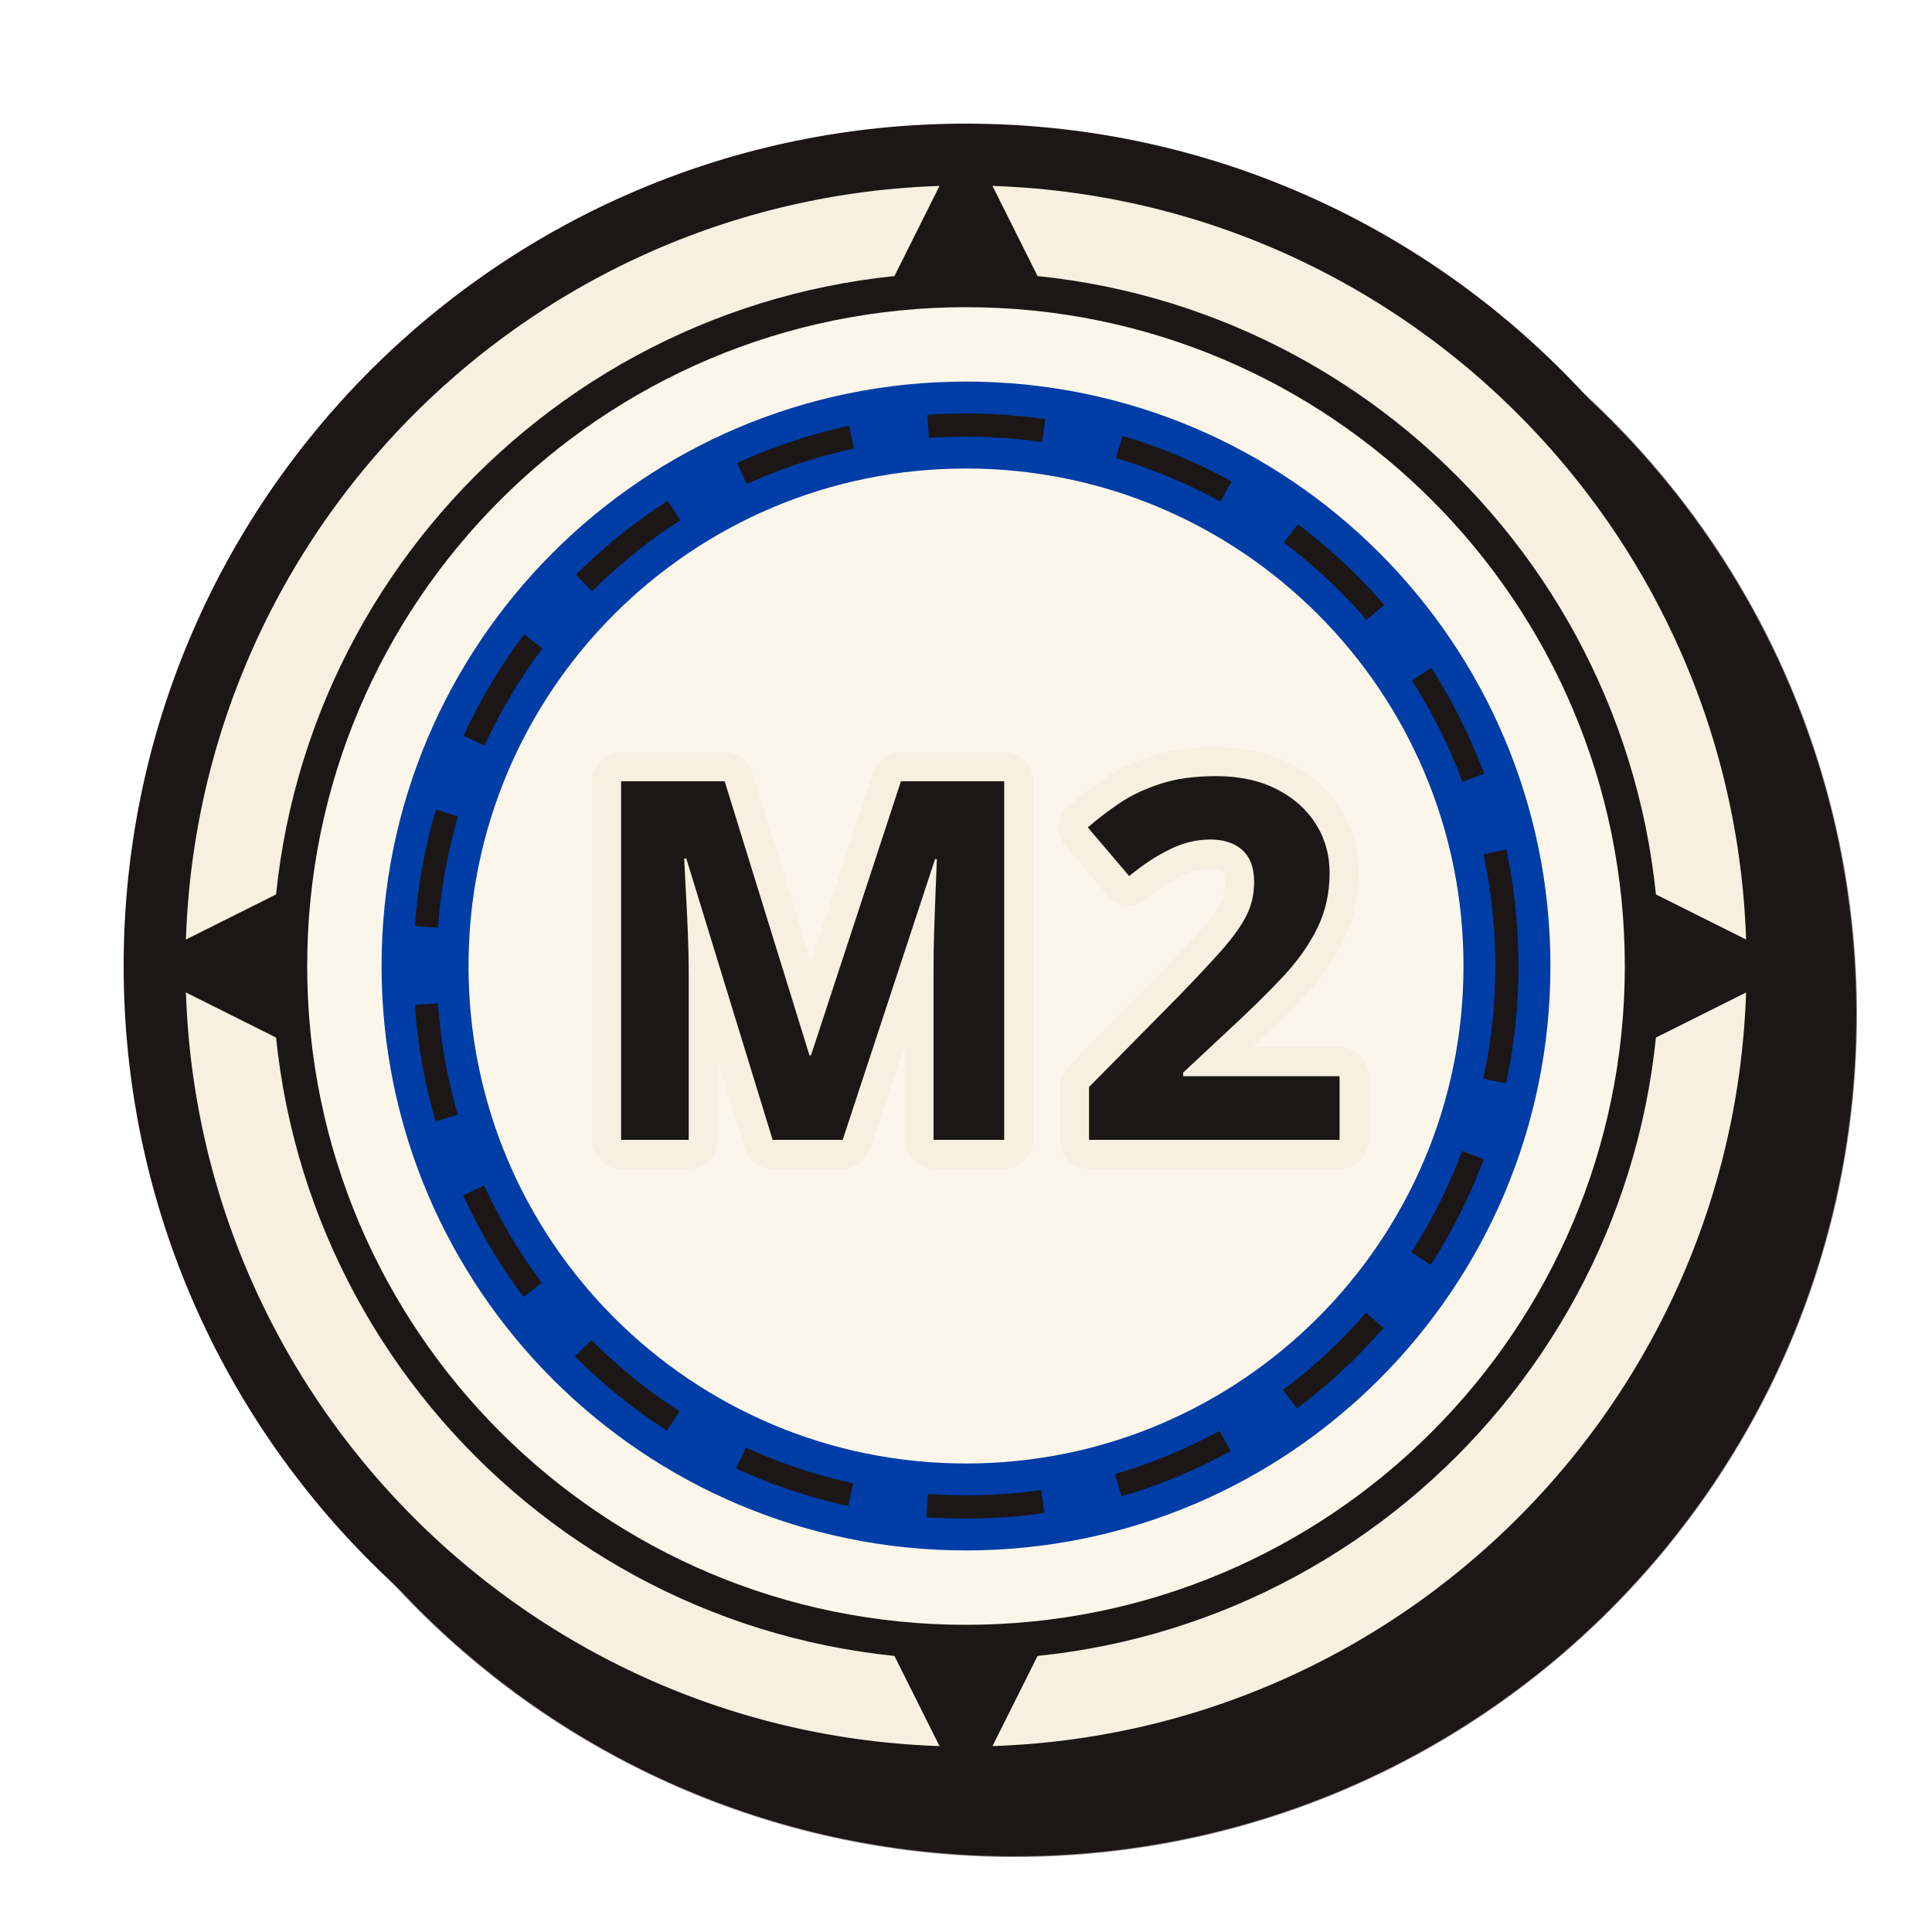
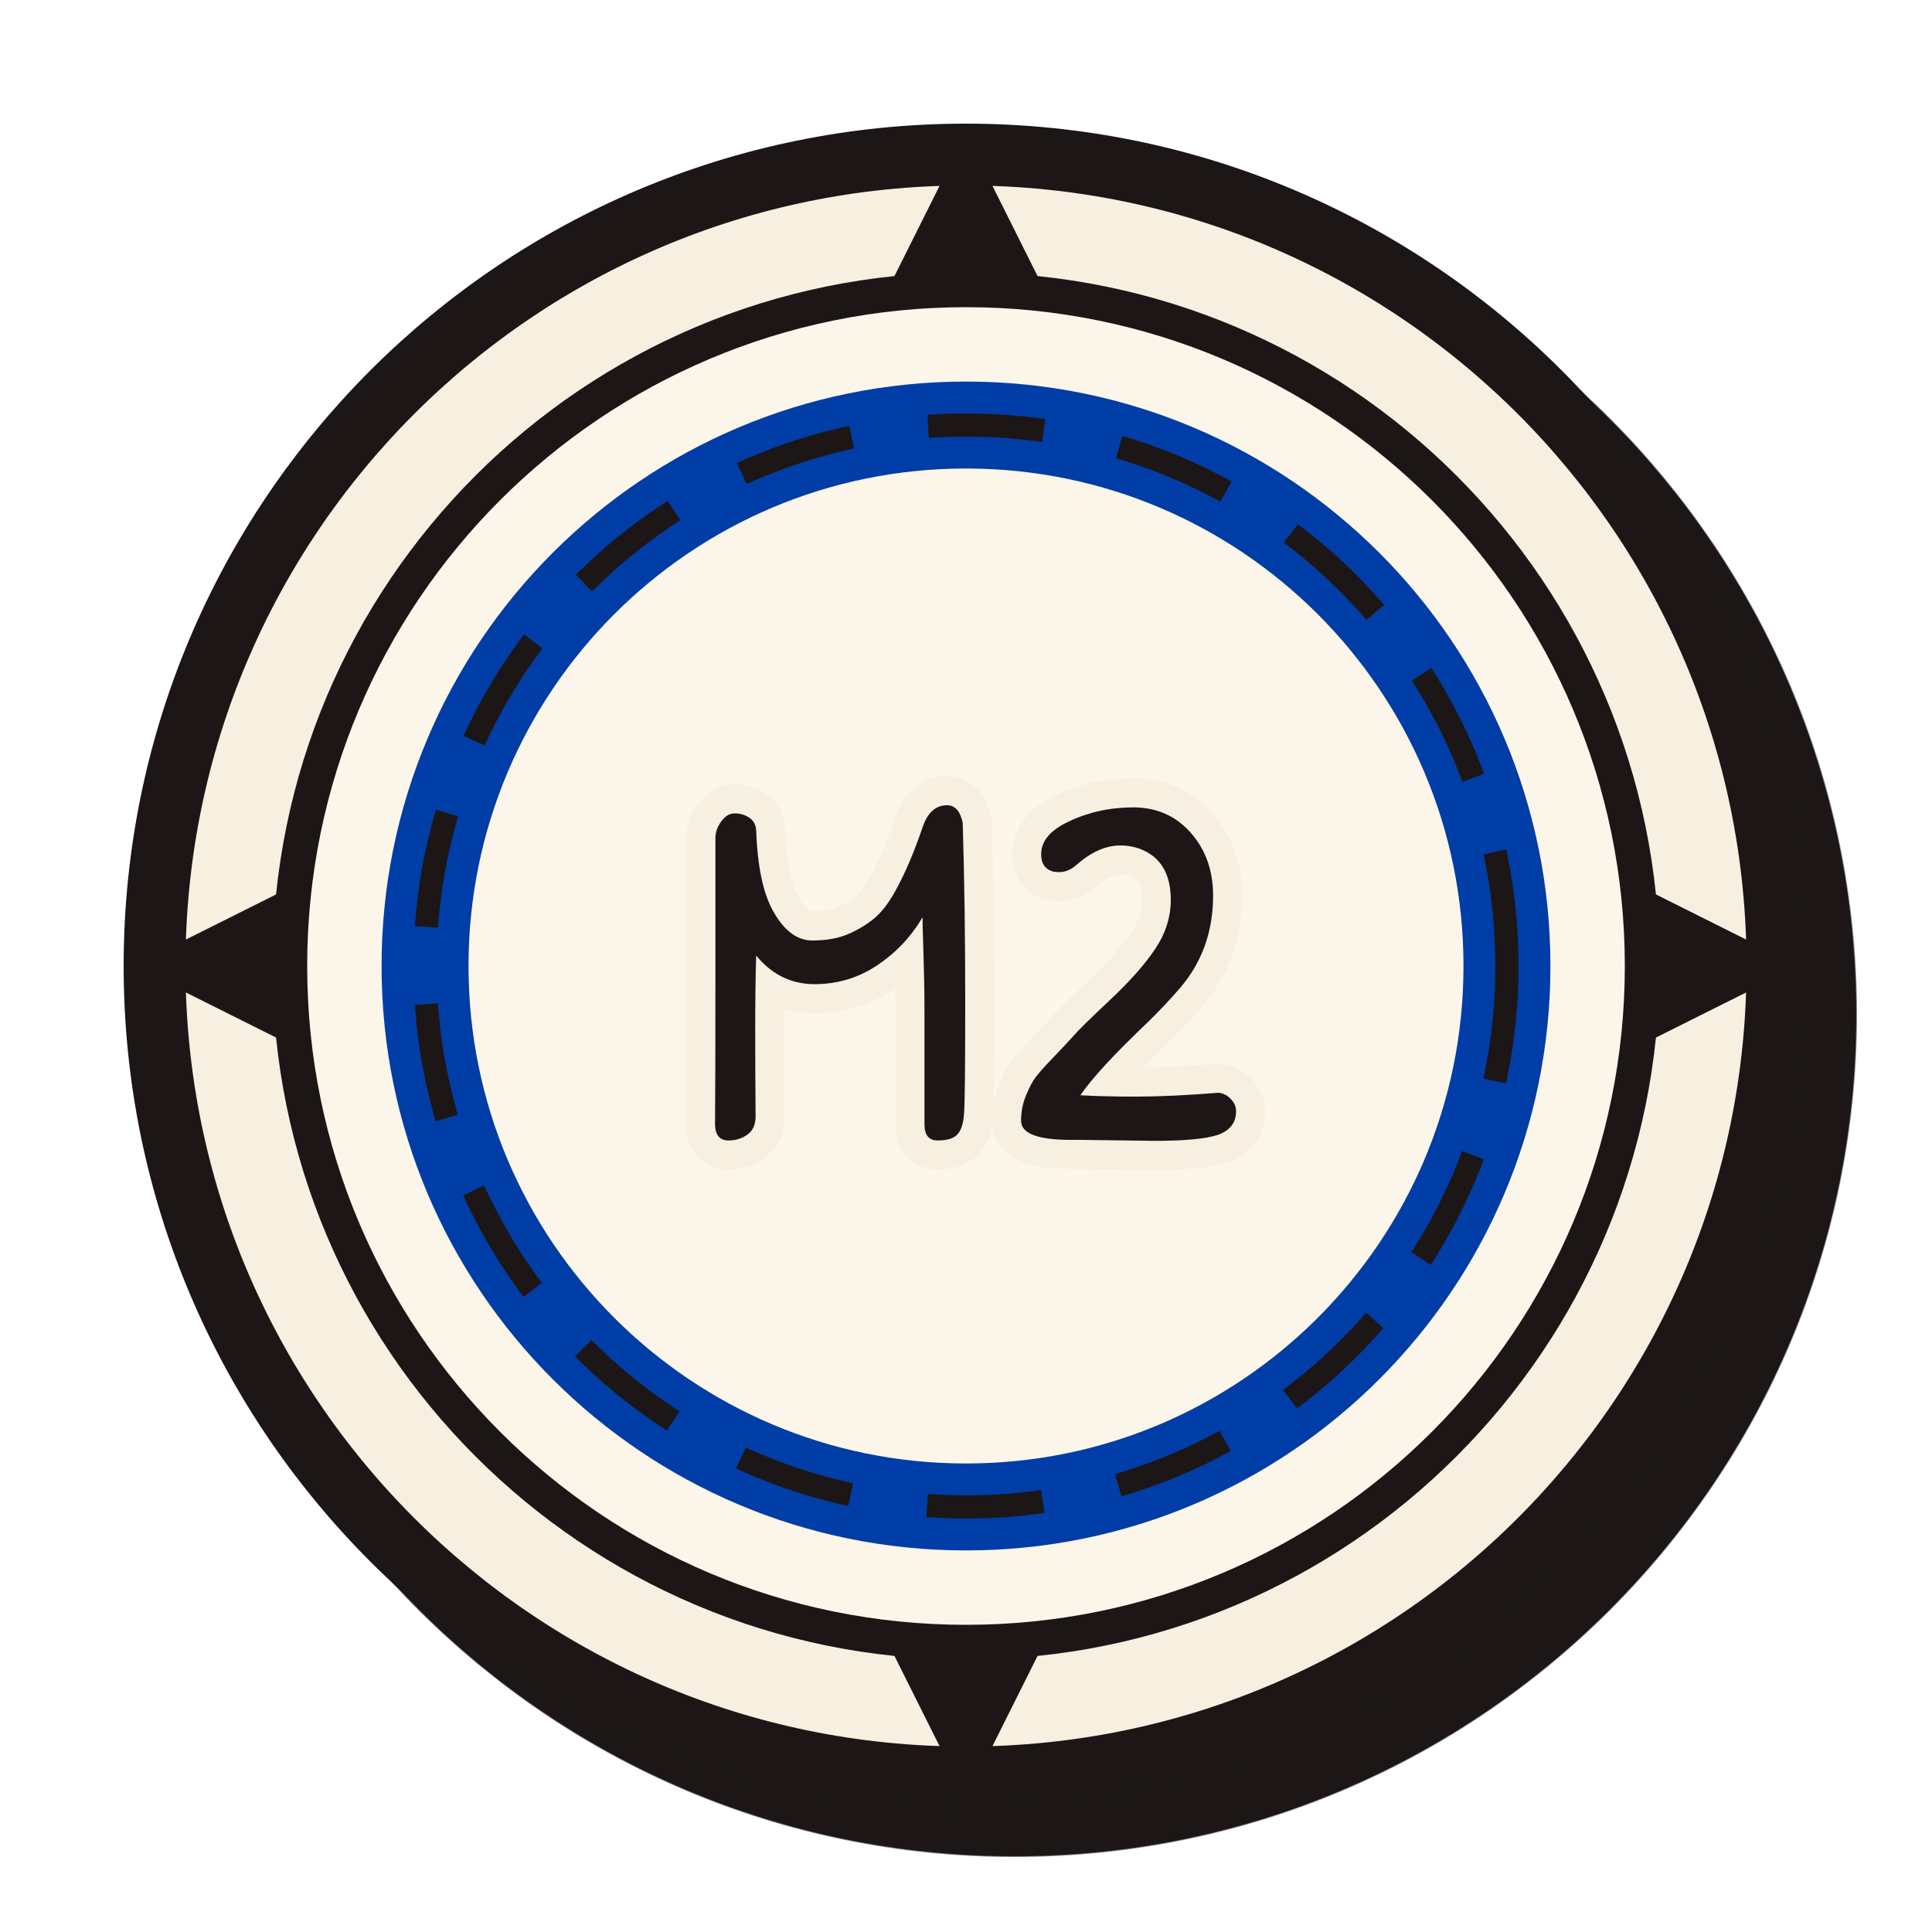
<svg xmlns="http://www.w3.org/2000/svg" viewBox="0 0 100 100" width="100%" height="100%">
  <defs>
    <filter id="comicShadow" x="-20%" y="-20%" width="150%" height="150%">
      <feDropShadow dx="2.5" dy="2.5" stdDeviation="0" flood-color="#1C1917" flood-opacity="1" />
    </filter>
  </defs>
  <g filter="url(#comicShadow)" transform="translate(50, 50)">
    <circle cx="0" cy="0" r="42" fill="#F7EFE0" stroke="#1C1917" stroke-width="3.2" />
    <circle cx="0" cy="0" r="35" fill="#FBF6E9" stroke="#1C1917" stroke-width="1.8" />
    <circle id="line-accent" cx="0" cy="0" r="28" fill="none" stroke="#003CA6" stroke-width="4.5" stroke-linecap="round" />
    <circle cx="0" cy="0" r="28" fill="none" stroke="#1C1917" stroke-width="1.2" stroke-dasharray="6,4" />
    <g fill="#1C1917" stroke="#1C1917" stroke-width="1">
      <path d="M 0,-42 L 3,-36 L -3,-36 Z" />
      <path d="M 0,42 L 3,36 L -3,36 Z" />
      <path d="M -42,0 L -36,3 L -36,-3 Z" />
      <path d="M 42,0 L 36,3 L 36,-3 Z" />
    </g>
-     <text id="line-name" x="0" y="9" font-family="'Patrick Hand', 'Comic Neue', sans-serif" font-size="26" font-weight="bold" fill="#1C1917" stroke="#F7EFE0" stroke-width="3" stroke-linejoin="round" paint-order="stroke" text-anchor="middle" letter-spacing="1">M2</text>
+     <g id="line-name" fill="#1C1917" stroke="#F7EFE0" stroke-width="3" stroke-linejoin="round" paint-order="stroke">
+       <path d="M-0.98,-8.32 Q-0.36,-8.32 -0.17,-7.41 Q-0.04,-3.17 -0.04,1.84 Q-0.04,6.84 -0.10,7.62 Q-0.15,8.40 -0.44,8.71 Q-0.72,9.03 -1.47,9.03 Q-2.15,9.03 -2.15,8.19 L-2.15,2.32 Q-2.15,0.89 -2.20,-0.62 Q-2.25,-2.13 -2.25,-2.52 Q-3.14,-1.01 -4.59,-0.04 Q-6.05,0.94 -7.84,0.94 Q-9.64,0.94 -10.86,-0.54 Q-10.91,1.04 -10.91,3.21 Q-10.91,5.39 -10.89,7.78 Q-10.89,8.43 -11.32,8.73 Q-11.74,9.03 -12.29,9.03 Q-12.99,9.03 -12.99,8.17 Q-12.97,5.83 -12.97,0.76 L-12.97,-6.63 Q-12.97,-7.07 -12.67,-7.48 Q-12.37,-7.90 -11.97,-7.90 Q-11.56,-7.90 -11.22,-7.68 Q-10.89,-7.46 -10.86,-7.02 Q-10.76,-4.13 -9.92,-2.73 Q-9.09,-1.32 -7.95,-1.32 Q-6.80,-1.32 -5.99,-1.70 Q-5.17,-2.08 -4.63,-2.57 Q-4.10,-3.06 -3.61,-3.97 Q-2.90,-5.27 -2.25,-7.17 Q-1.87,-8.32 -0.98,-8.32 ZM9.77,9.05 L5.95,9.00 Q5.69,9.00 5.43,9.00 Q2.85,9.00 2.85,8.01 Q2.85,7.31 3.11,6.69 Q3.37,6.06 3.61,5.75 Q3.84,5.44 4.54,4.71 Q5.24,3.98 5.56,3.62 Q5.87,3.25 7.44,1.77 Q9.02,0.29 9.81,-0.91 Q10.60,-2.10 10.60,-3.43 Q10.60,-5.48 8.96,-6.08 Q8.49,-6.24 8.00,-6.24 Q6.88,-6.24 5.76,-5.27 Q5.32,-4.86 4.83,-4.86 Q4.67,-4.86 4.54,-4.88 Q3.89,-5.04 3.89,-5.79 Q3.89,-6.81 5.32,-7.48 Q6.86,-8.21 8.66,-8.21 Q10.47,-8.21 11.63,-6.90 Q12.79,-5.59 12.79,-3.64 Q12.79,-0.85 11.07,1.15 Q10.26,2.08 9.43,2.89 Q6.80,5.39 5.92,6.69 Q7.09,6.76 8.82,6.76 Q10.55,6.76 13.10,6.56 Q13.49,6.63 13.73,6.91 Q13.98,7.18 13.98,7.52 Q13.98,8.40 13.04,8.74 Q12.11,9.05 9.77,9.05 Z" />
+     </g>
  </g>
</svg>
